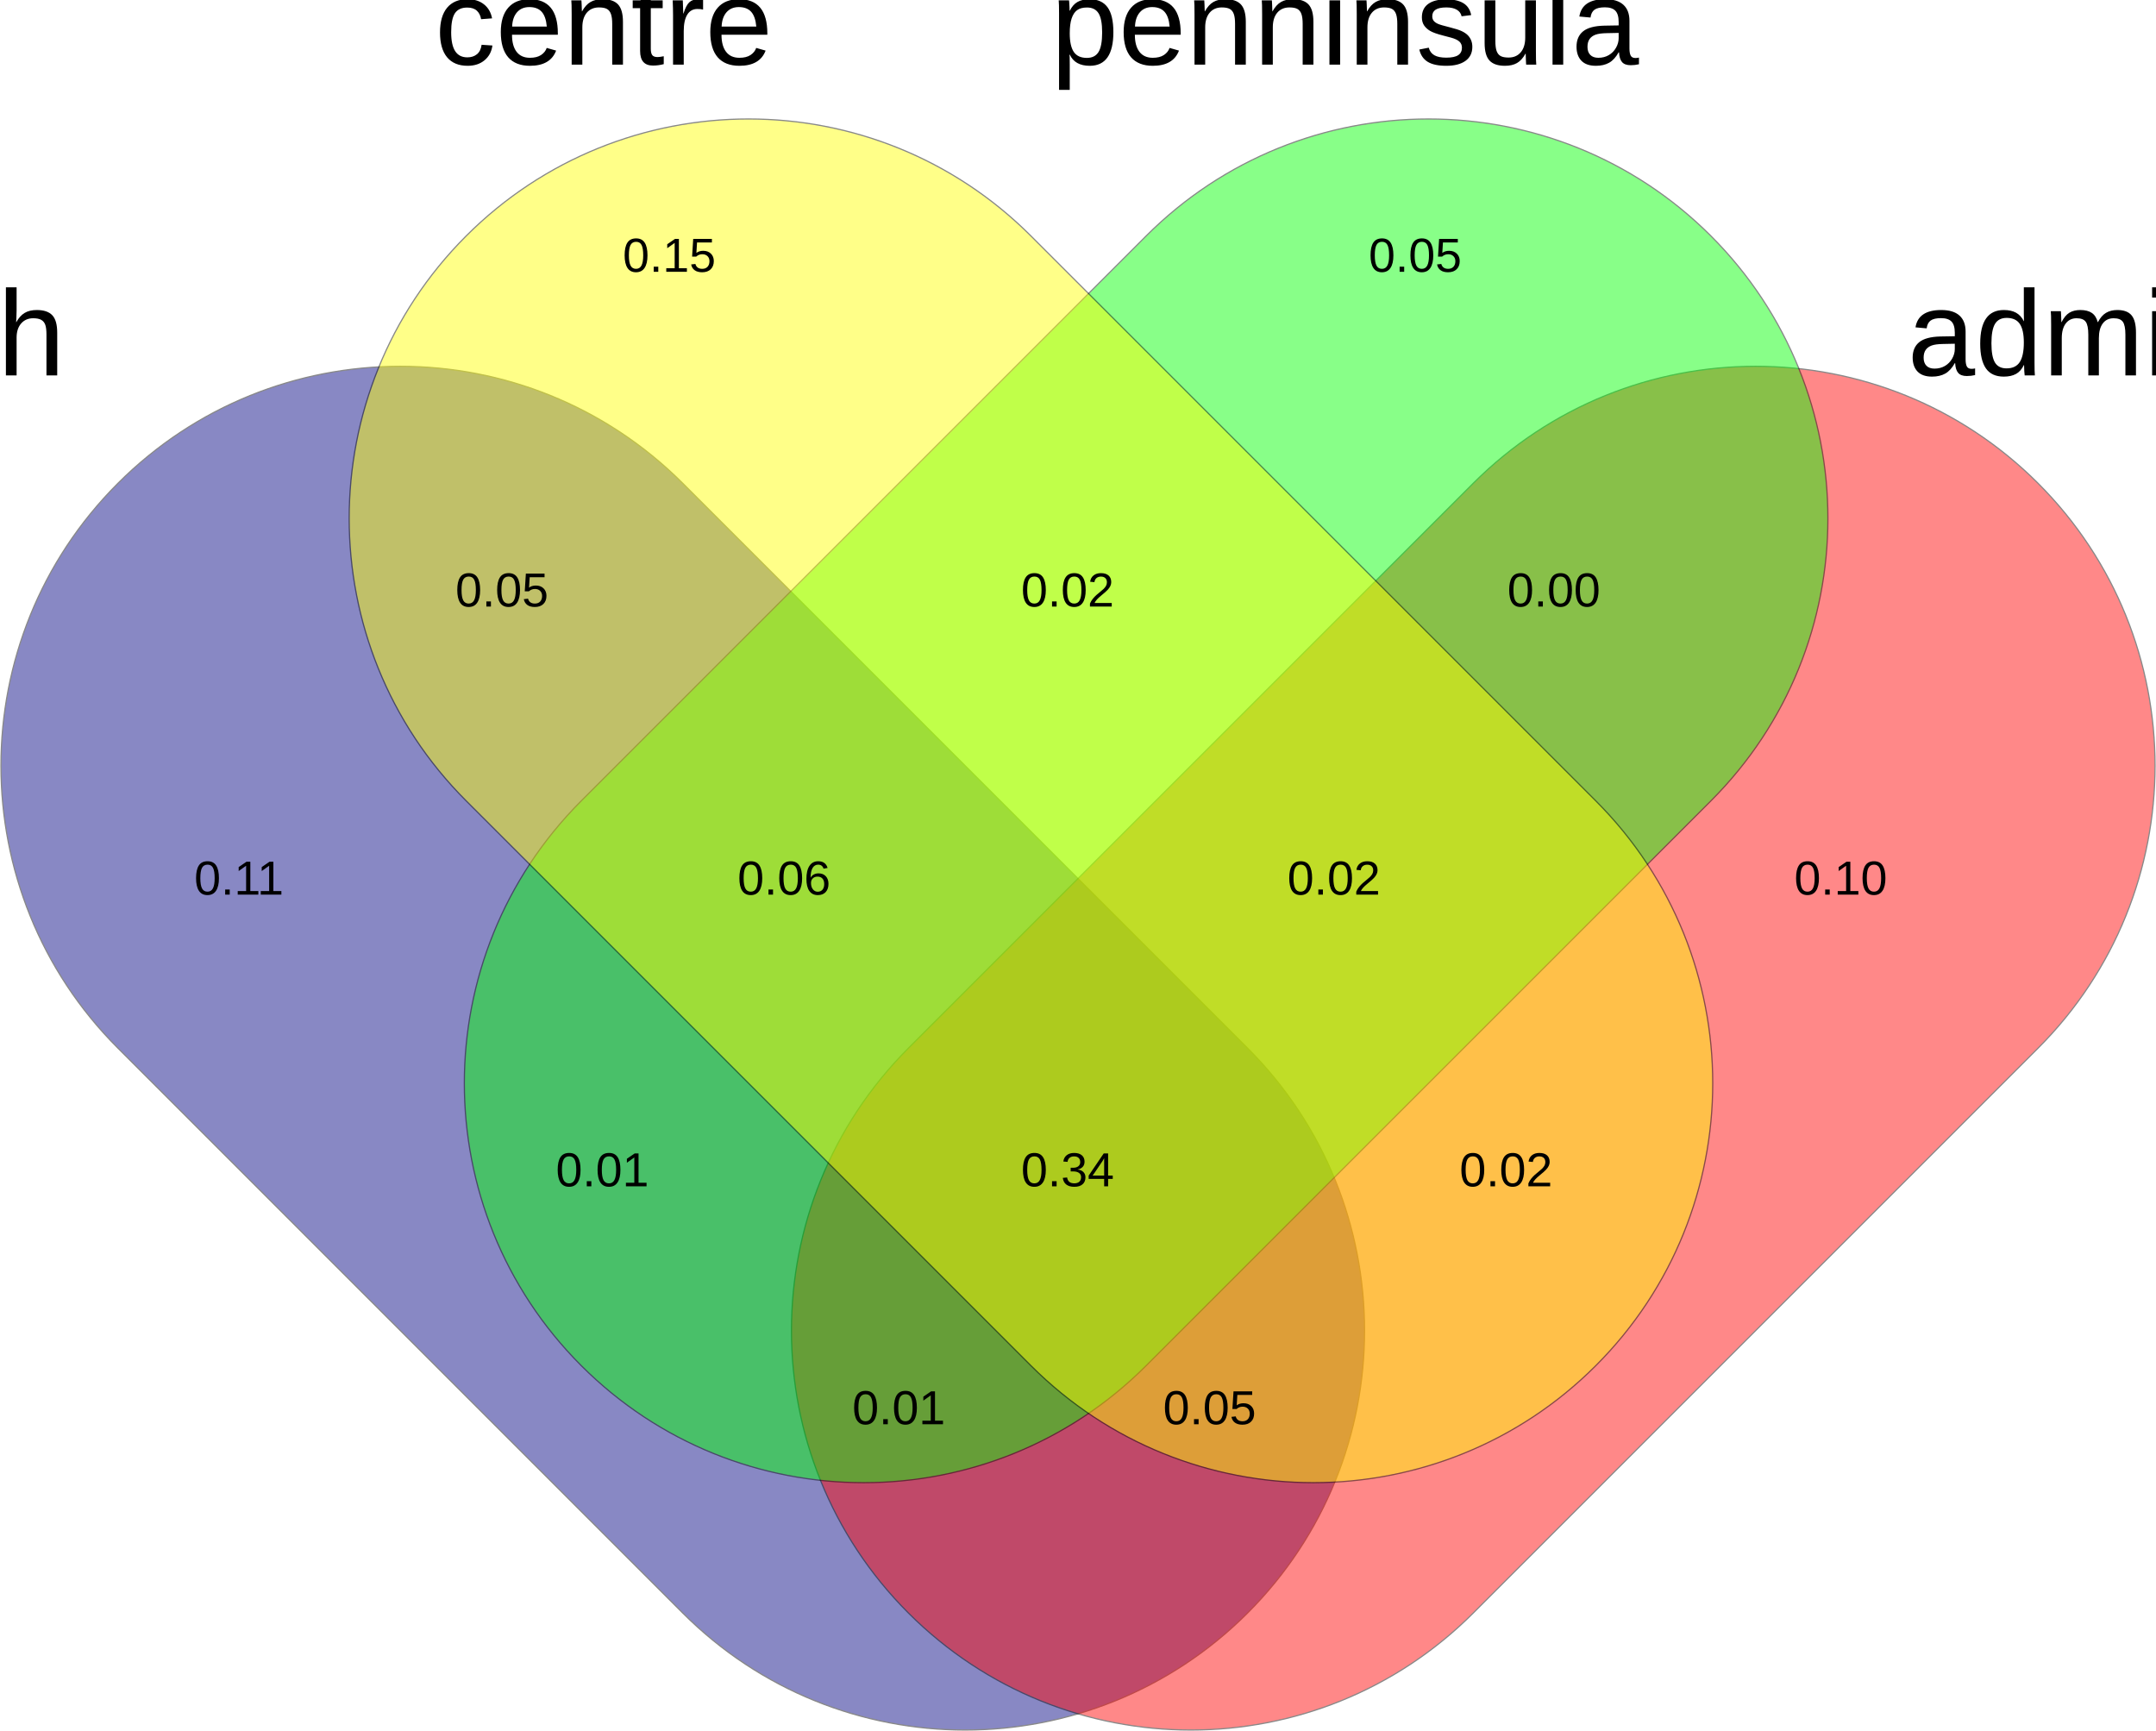
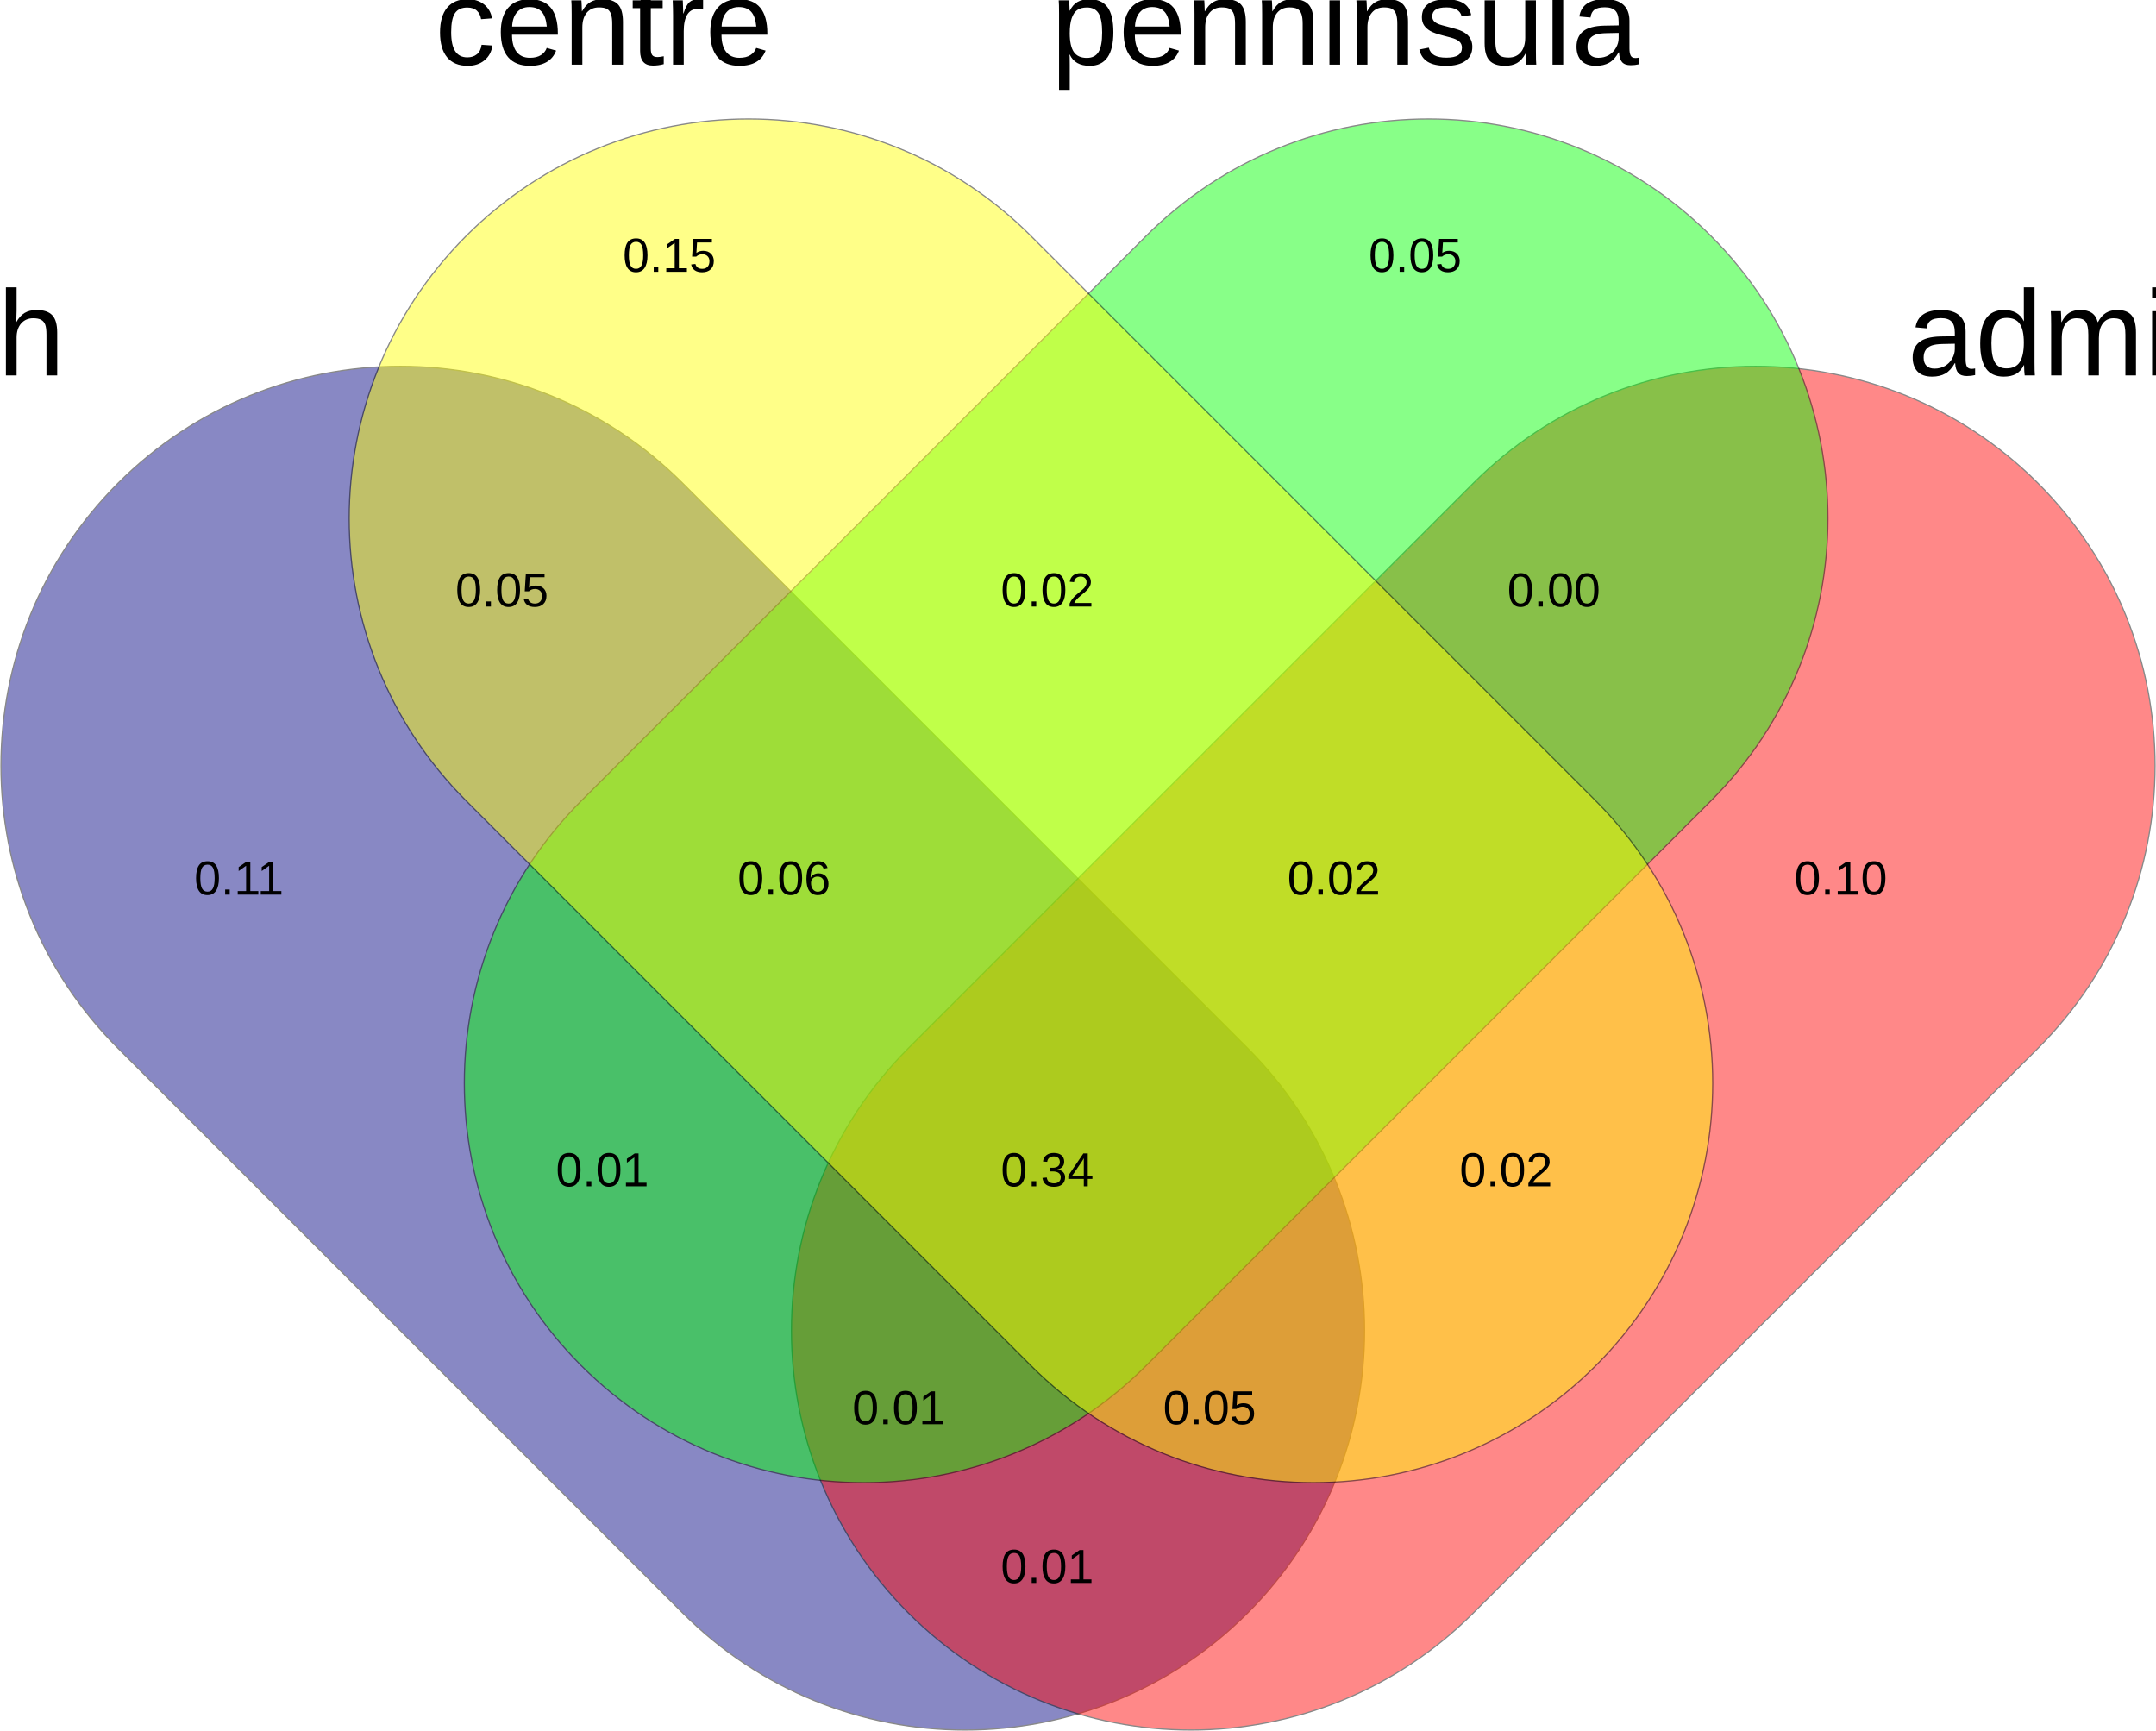
<svg xmlns="http://www.w3.org/2000/svg" width="1803.64" height="1447.942" id="svg2" version="1.1">
  <defs id="defs4" />
  <g id="layer1" transform="translate(254.3714,11.90594)">
    <g id="g3030">
      <rect transform="matrix(0.7071068,0.7071068,-0.7071068,0.7071068,0,0)" ry="334.11" y="53.437" x="167.342" height="668.221" width="1336.442" id="rect3853" style="opacity:0.468;color:#000000;fill:#000080;stroke:#000000;stroke-width:1px;stroke-linecap:butt;stroke-linejoin:miter;stroke-miterlimit:4;stroke-opacity:1;stroke-dasharray:none;stroke-dashoffset:0;marker:none;visibility:visible;display:inline;overflow:visible;enable-background:accumulate" />
      <rect style="opacity:0.468;color:#000000;fill:#ff0000;stroke:#000000;stroke-width:1px;stroke-linecap:butt;stroke-linejoin:miter;stroke-miterlimit:4;stroke-opacity:1;stroke-dasharray:none;stroke-dashoffset:0;marker:none;visibility:visible;display:inline;overflow:visible;enable-background:accumulate" id="rect3855" width="1336.442" height="668.221" x="-748.289" y="969.068" ry="334.11" transform="matrix(-0.7071068,0.7071068,0.7071068,0.7071068,0,0)" />
      <rect transform="matrix(-0.7071068,0.7071068,0.7071068,0.7071068,0,0)" ry="334.11" y="629.267" x="-701.071" height="668.221" width="1336.442" id="rect3857" style="opacity:0.468;color:#000000;fill:#00ff00;stroke:#000000;stroke-width:1px;stroke-linecap:butt;stroke-linejoin:miter;stroke-miterlimit:4;stroke-opacity:1;stroke-dasharray:none;stroke-dashoffset:0;marker:none;visibility:visible;display:inline;overflow:visible;enable-background:accumulate" />
      <rect style="opacity:0.468;color:#000000;fill:#ffff00;stroke:#000000;stroke-width:1px;stroke-linecap:butt;stroke-linejoin:miter;stroke-miterlimit:4;stroke-opacity:1;stroke-dasharray:none;stroke-dashoffset:0;marker:none;visibility:visible;display:inline;overflow:visible;enable-background:accumulate" id="rect3861" width="1336.442" height="668.221" x="227.028" y="-298.832" ry="334.11" transform="matrix(0.7071068,0.7071068,-0.7071068,0.7071068,0,0)" />
    </g>
    <text id="text3875" y="42.137" x="321.377" style="font-size:101.704px;font-style:normal;font-variant:normal;font-weight:normal;font-stretch:normal;text-align:center;line-height:125%;letter-spacing:0px;word-spacing:0px;writing-mode:lr-tb;text-anchor:middle;fill:#000000;fill-opacity:1;stroke:none;font-family:Arial;-inkscape-font-specification:Arial" xml:space="preserve">
      <tspan y="42.137" x="321.377" id="tspan3877">centre</tspan>
    </text>
    <text xml:space="preserve" style="font-size:101.704px;font-style:normal;font-variant:normal;font-weight:normal;font-stretch:normal;text-align:center;line-height:125%;letter-spacing:0px;word-spacing:0px;writing-mode:lr-tb;text-anchor:middle;fill:#000000;fill-opacity:1;stroke:none;font-family:Arial;-inkscape-font-specification:Arial" x="941.377" y="42.137" id="text3879">
      <tspan id="tspan3881" x="941.377" y="42.137">penninsula</tspan>
    </text>
    <text id="text3883" y="302.137" x="1341.377" style="font-size:101.704px;font-style:normal;font-variant:normal;font-weight:normal;font-stretch:normal;line-height:125%;letter-spacing:0px;word-spacing:0px;fill:#000000;fill-opacity:1;stroke:none;font-family:Arial;-inkscape-font-specification:Sans" xml:space="preserve">
      <tspan y="302.137" x="1341.377" id="tspan3885">admixed</tspan>
    </text>
    <text xml:space="preserve" style="font-size:101.704px;font-style:normal;font-variant:normal;font-weight:normal;font-stretch:normal;text-align:end;line-height:125%;letter-spacing:0px;word-spacing:0px;writing-mode:lr-tb;text-anchor:end;fill:#000000;fill-opacity:1;stroke:none;font-family:Arial;-inkscape-font-specification:Arial" x="-58.623" y="302.137" id="text3887">
      <tspan id="tspan3889" x="-58.623" y="302.137">north</tspan>
    </text>
    <text xml:space="preserve" style="font-size:40px;font-style:normal;font-variant:normal;font-weight:normal;font-stretch:normal;text-align:center;line-height:125%;letter-spacing:0px;word-spacing:0px;writing-mode:lr-tb;text-anchor:middle;fill:#000000;fill-opacity:1;stroke:none;font-family:Arial;-inkscape-font-specification:Arial" x="-26.683" y="736.448" id="text3891">
      <tspan id="tspan3893" x="-26.683" y="736.448">0.11</tspan>
    </text>
    <text id="text3895" y="215.448" x="333.317" style="font-size:40px;font-style:normal;font-variant:normal;font-weight:normal;font-stretch:normal;text-align:center;line-height:125%;letter-spacing:0px;word-spacing:0px;writing-mode:lr-tb;text-anchor:middle;fill:#000000;fill-opacity:1;stroke:none;font-family:Arial;-inkscape-font-specification:Arial" xml:space="preserve">
      <tspan y="215.448" x="333.317" id="tspan3897">0.15</tspan>
    </text>
    <text xml:space="preserve" style="font-size:40px;font-style:normal;font-variant:normal;font-weight:normal;font-stretch:normal;text-align:center;line-height:125%;letter-spacing:0px;word-spacing:0px;writing-mode:lr-tb;text-anchor:middle;fill:#000000;fill-opacity:1;stroke:none;font-family:Arial;-inkscape-font-specification:Arial" x="957.317" y="215.448" id="text3899">
      <tspan id="tspan3901" x="957.317" y="215.448">0.05</tspan>
    </text>
    <text id="text3903" y="736.448" x="1313.317" style="font-size:40px;font-style:normal;font-variant:normal;font-weight:normal;font-stretch:normal;text-align:center;line-height:125%;letter-spacing:0px;word-spacing:0px;writing-mode:lr-tb;text-anchor:middle;fill:#000000;fill-opacity:1;stroke:none;font-family:Arial;-inkscape-font-specification:Arial" xml:space="preserve">
      <tspan y="736.448" x="1313.317" id="tspan3905">0.10</tspan>
    </text>
    <text id="text3913" y="980.448" x="277.317" style="font-size:40px;font-style:normal;font-variant:normal;font-weight:normal;font-stretch:normal;text-align:center;line-height:125%;letter-spacing:0px;word-spacing:0px;writing-mode:lr-tb;text-anchor:middle;fill:#000000;fill-opacity:1;stroke:none;font-family:Arial;-inkscape-font-specification:Arial" xml:space="preserve">
      <tspan id="tspan3915" x="277.317" y="980.448">0.01</tspan>
    </text>
    <text xml:space="preserve" style="font-size:40px;font-style:normal;font-variant:normal;font-weight:normal;font-stretch:normal;text-align:center;line-height:125%;letter-spacing:0px;word-spacing:0px;writing-mode:lr-tb;text-anchor:middle;fill:#000000;fill-opacity:1;stroke:none;font-family:Arial;-inkscape-font-specification:Arial" x="193.317" y="495.448" id="text3917">
      <tspan y="495.448" x="193.317" id="tspan3919">0.05</tspan>
    </text>
    <text id="text3921" y="495.448" x="1073.317" style="font-size:40px;font-style:normal;font-variant:normal;font-weight:normal;font-stretch:normal;text-align:center;line-height:125%;letter-spacing:0px;word-spacing:0px;writing-mode:lr-tb;text-anchor:middle;fill:#000000;fill-opacity:1;stroke:none;font-family:Arial;-inkscape-font-specification:Arial" xml:space="preserve">
      <tspan id="tspan3923" x="1073.317" y="495.448">0.00</tspan>
    </text>
    <text xml:space="preserve" style="font-size:40px;font-style:normal;font-variant:normal;font-weight:normal;font-stretch:normal;text-align:center;line-height:125%;letter-spacing:0px;word-spacing:0px;writing-mode:lr-tb;text-anchor:middle;fill:#000000;fill-opacity:1;stroke:none;font-family:Arial;-inkscape-font-specification:Arial" x="1033.317" y="980.448" id="text3925">
      <tspan y="980.448" x="1033.317" id="tspan3927">0.02</tspan>
    </text>
-     <text id="text3933" y="495.448" x="666.543" style="font-size:40px;font-style:normal;font-variant:normal;font-weight:normal;font-stretch:normal;text-align:center;line-height:125%;letter-spacing:0px;word-spacing:0px;writing-mode:lr-tb;text-anchor:middle;fill:#000000;fill-opacity:1;stroke:none;font-family:Arial;-inkscape-font-specification:Arial" xml:space="preserve">
-       <tspan id="tspan3935" x="666.543" y="495.448">0.02</tspan>
+     <text id="text3933" y="495.448" x="649.517" style="font-size:40px;font-style:normal;font-variant:normal;font-weight:normal;font-stretch:normal;text-align:center;line-height:125%;letter-spacing:0px;word-spacing:0px;writing-mode:lr-tb;text-anchor:middle;fill:#000000;fill-opacity:1;stroke:none;font-family:Arial;-inkscape-font-specification:Arial" xml:space="preserve">
+       <tspan id="tspan3935" x="649.517" y="495.448">0.02</tspan>
    </text>
-     <text xml:space="preserve" style="font-size:40px;font-style:normal;font-variant:normal;font-weight:normal;font-stretch:normal;text-align:center;line-height:125%;letter-spacing:0px;word-spacing:0px;writing-mode:lr-tb;text-anchor:middle;fill:#000000;fill-opacity:1;stroke:none;font-family:Arial;-inkscape-font-specification:Arial" x="666.543" y="980.448" id="text3937">
-       <tspan y="980.448" x="666.543" id="tspan3939">0.34</tspan>
+     <text xml:space="preserve" style="font-size:40px;font-style:normal;font-variant:normal;font-weight:normal;font-stretch:normal;text-align:center;line-height:125%;letter-spacing:0px;word-spacing:0px;writing-mode:lr-tb;text-anchor:middle;fill:#000000;fill-opacity:1;stroke:none;font-family:Arial;-inkscape-font-specification:Arial" x="649.517" y="980.448" id="text3937">
+       <tspan y="980.448" x="649.517" id="tspan3939">0.34</tspan>
    </text>
    <text id="text3960" y="736.448" x="429.317" style="font-size:40px;font-style:normal;font-variant:normal;font-weight:normal;font-stretch:normal;text-align:center;line-height:125%;letter-spacing:0px;word-spacing:0px;writing-mode:lr-tb;text-anchor:middle;fill:#000000;fill-opacity:1;stroke:none;font-family:Arial;-inkscape-font-specification:Arial" xml:space="preserve">
      <tspan id="tspan3962" x="429.317" y="736.448">0.06</tspan>
    </text>
    <text xml:space="preserve" style="font-size:40px;font-style:normal;font-variant:normal;font-weight:normal;font-stretch:normal;text-align:center;line-height:125%;letter-spacing:0px;word-spacing:0px;writing-mode:lr-tb;text-anchor:middle;fill:#000000;fill-opacity:1;stroke:none;font-family:Arial;-inkscape-font-specification:Arial" x="889.317" y="736.448" id="text3964">
      <tspan y="736.448" x="889.317" id="tspan3966">0.02</tspan>
    </text>
    <text xml:space="preserve" style="font-size:40px;font-style:normal;font-variant:normal;font-weight:normal;font-stretch:normal;text-align:center;line-height:125%;letter-spacing:0px;word-spacing:0px;writing-mode:lr-tb;text-anchor:middle;fill:#000000;fill-opacity:1;stroke:none;font-family:Arial;-inkscape-font-specification:Arial" x="525.317" y="1179.448" id="text3968">
      <tspan y="1179.448" x="525.317" id="tspan3970">0.01</tspan>
    </text>
    <text id="text3972" y="1179.448" x="785.317" style="font-size:40px;font-style:normal;font-variant:normal;font-weight:normal;font-stretch:normal;text-align:center;line-height:125%;letter-spacing:0px;word-spacing:0px;writing-mode:lr-tb;text-anchor:middle;fill:#000000;fill-opacity:1;stroke:none;font-family:Arial;-inkscape-font-specification:Arial" xml:space="preserve">
      <tspan id="tspan3974" x="785.317" y="1179.448">0.05</tspan>
    </text>
+     <text xml:space="preserve" style="font-size:40px;font-style:normal;font-variant:normal;font-weight:normal;font-stretch:normal;text-align:center;line-height:125%;letter-spacing:0px;word-spacing:0px;writing-mode:lr-tb;text-anchor:middle;fill:#000000;fill-opacity:1;stroke:none;font-family:Arial;-inkscape-font-specification:Arial" x="649.517" y="1312.223" id="text3907">
+       <tspan id="tspan3911" x="649.517" y="1312.223">0.01</tspan>
+     </text>
  </g>
</svg>
